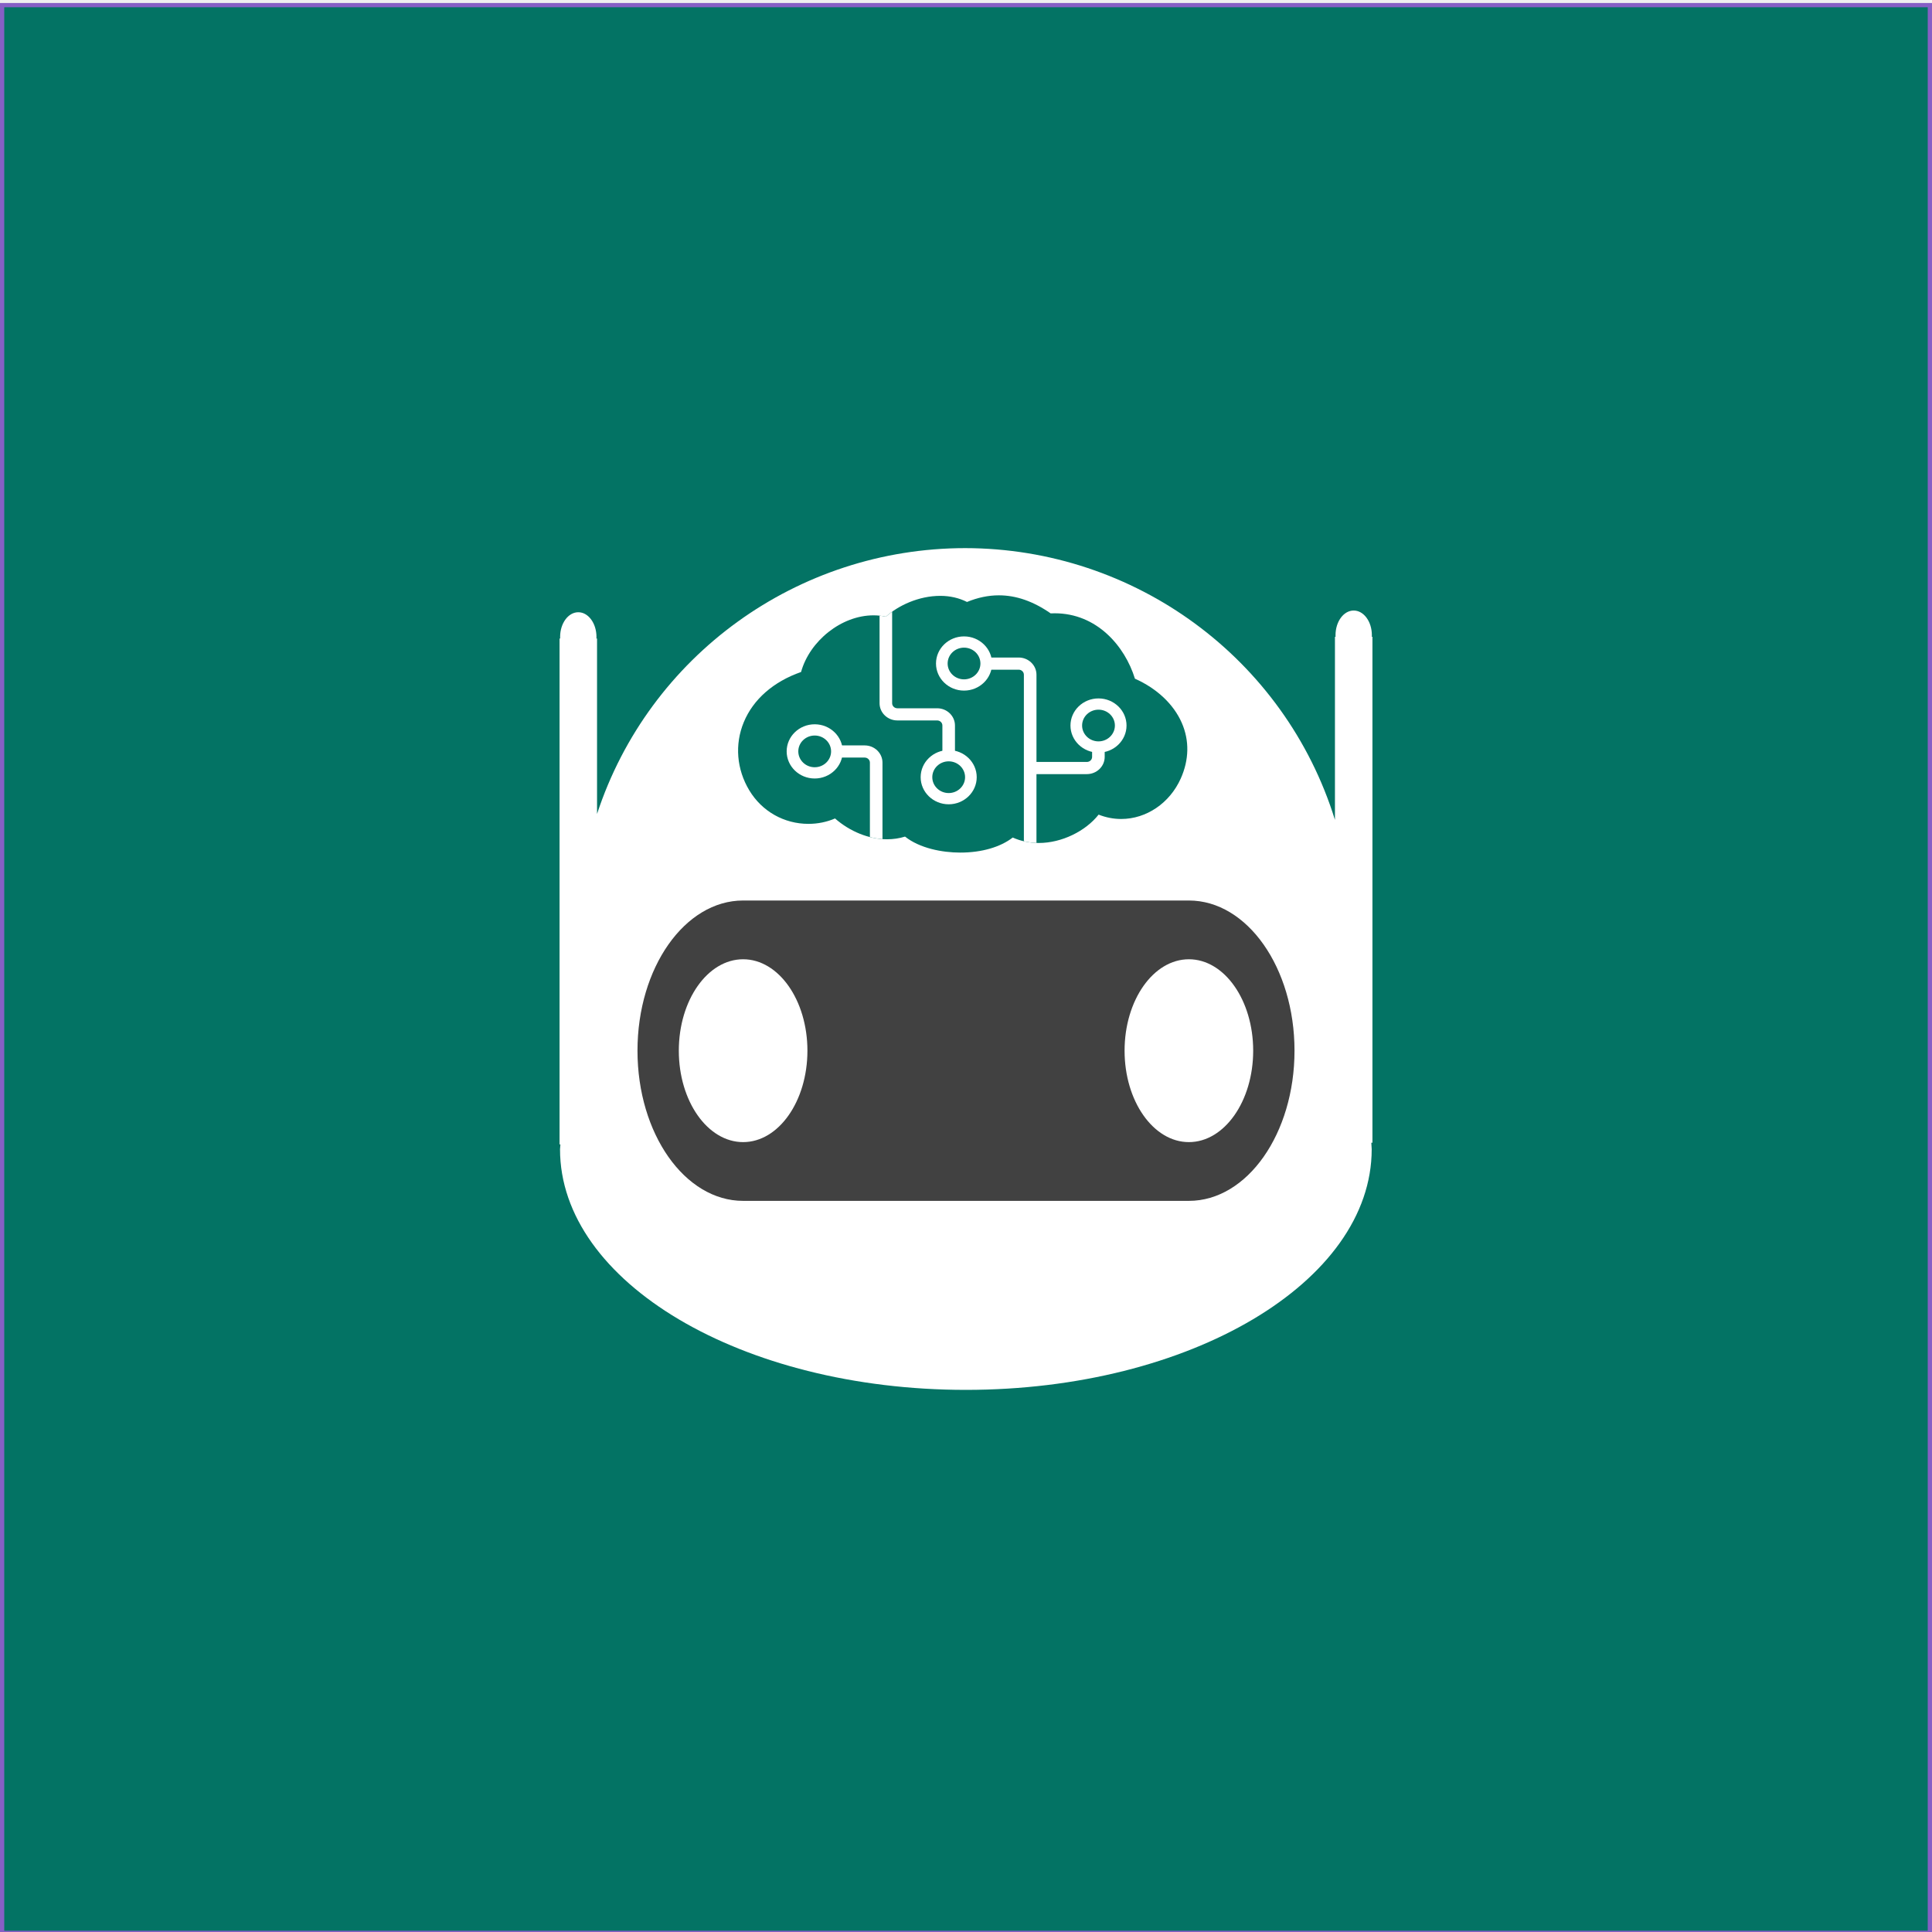
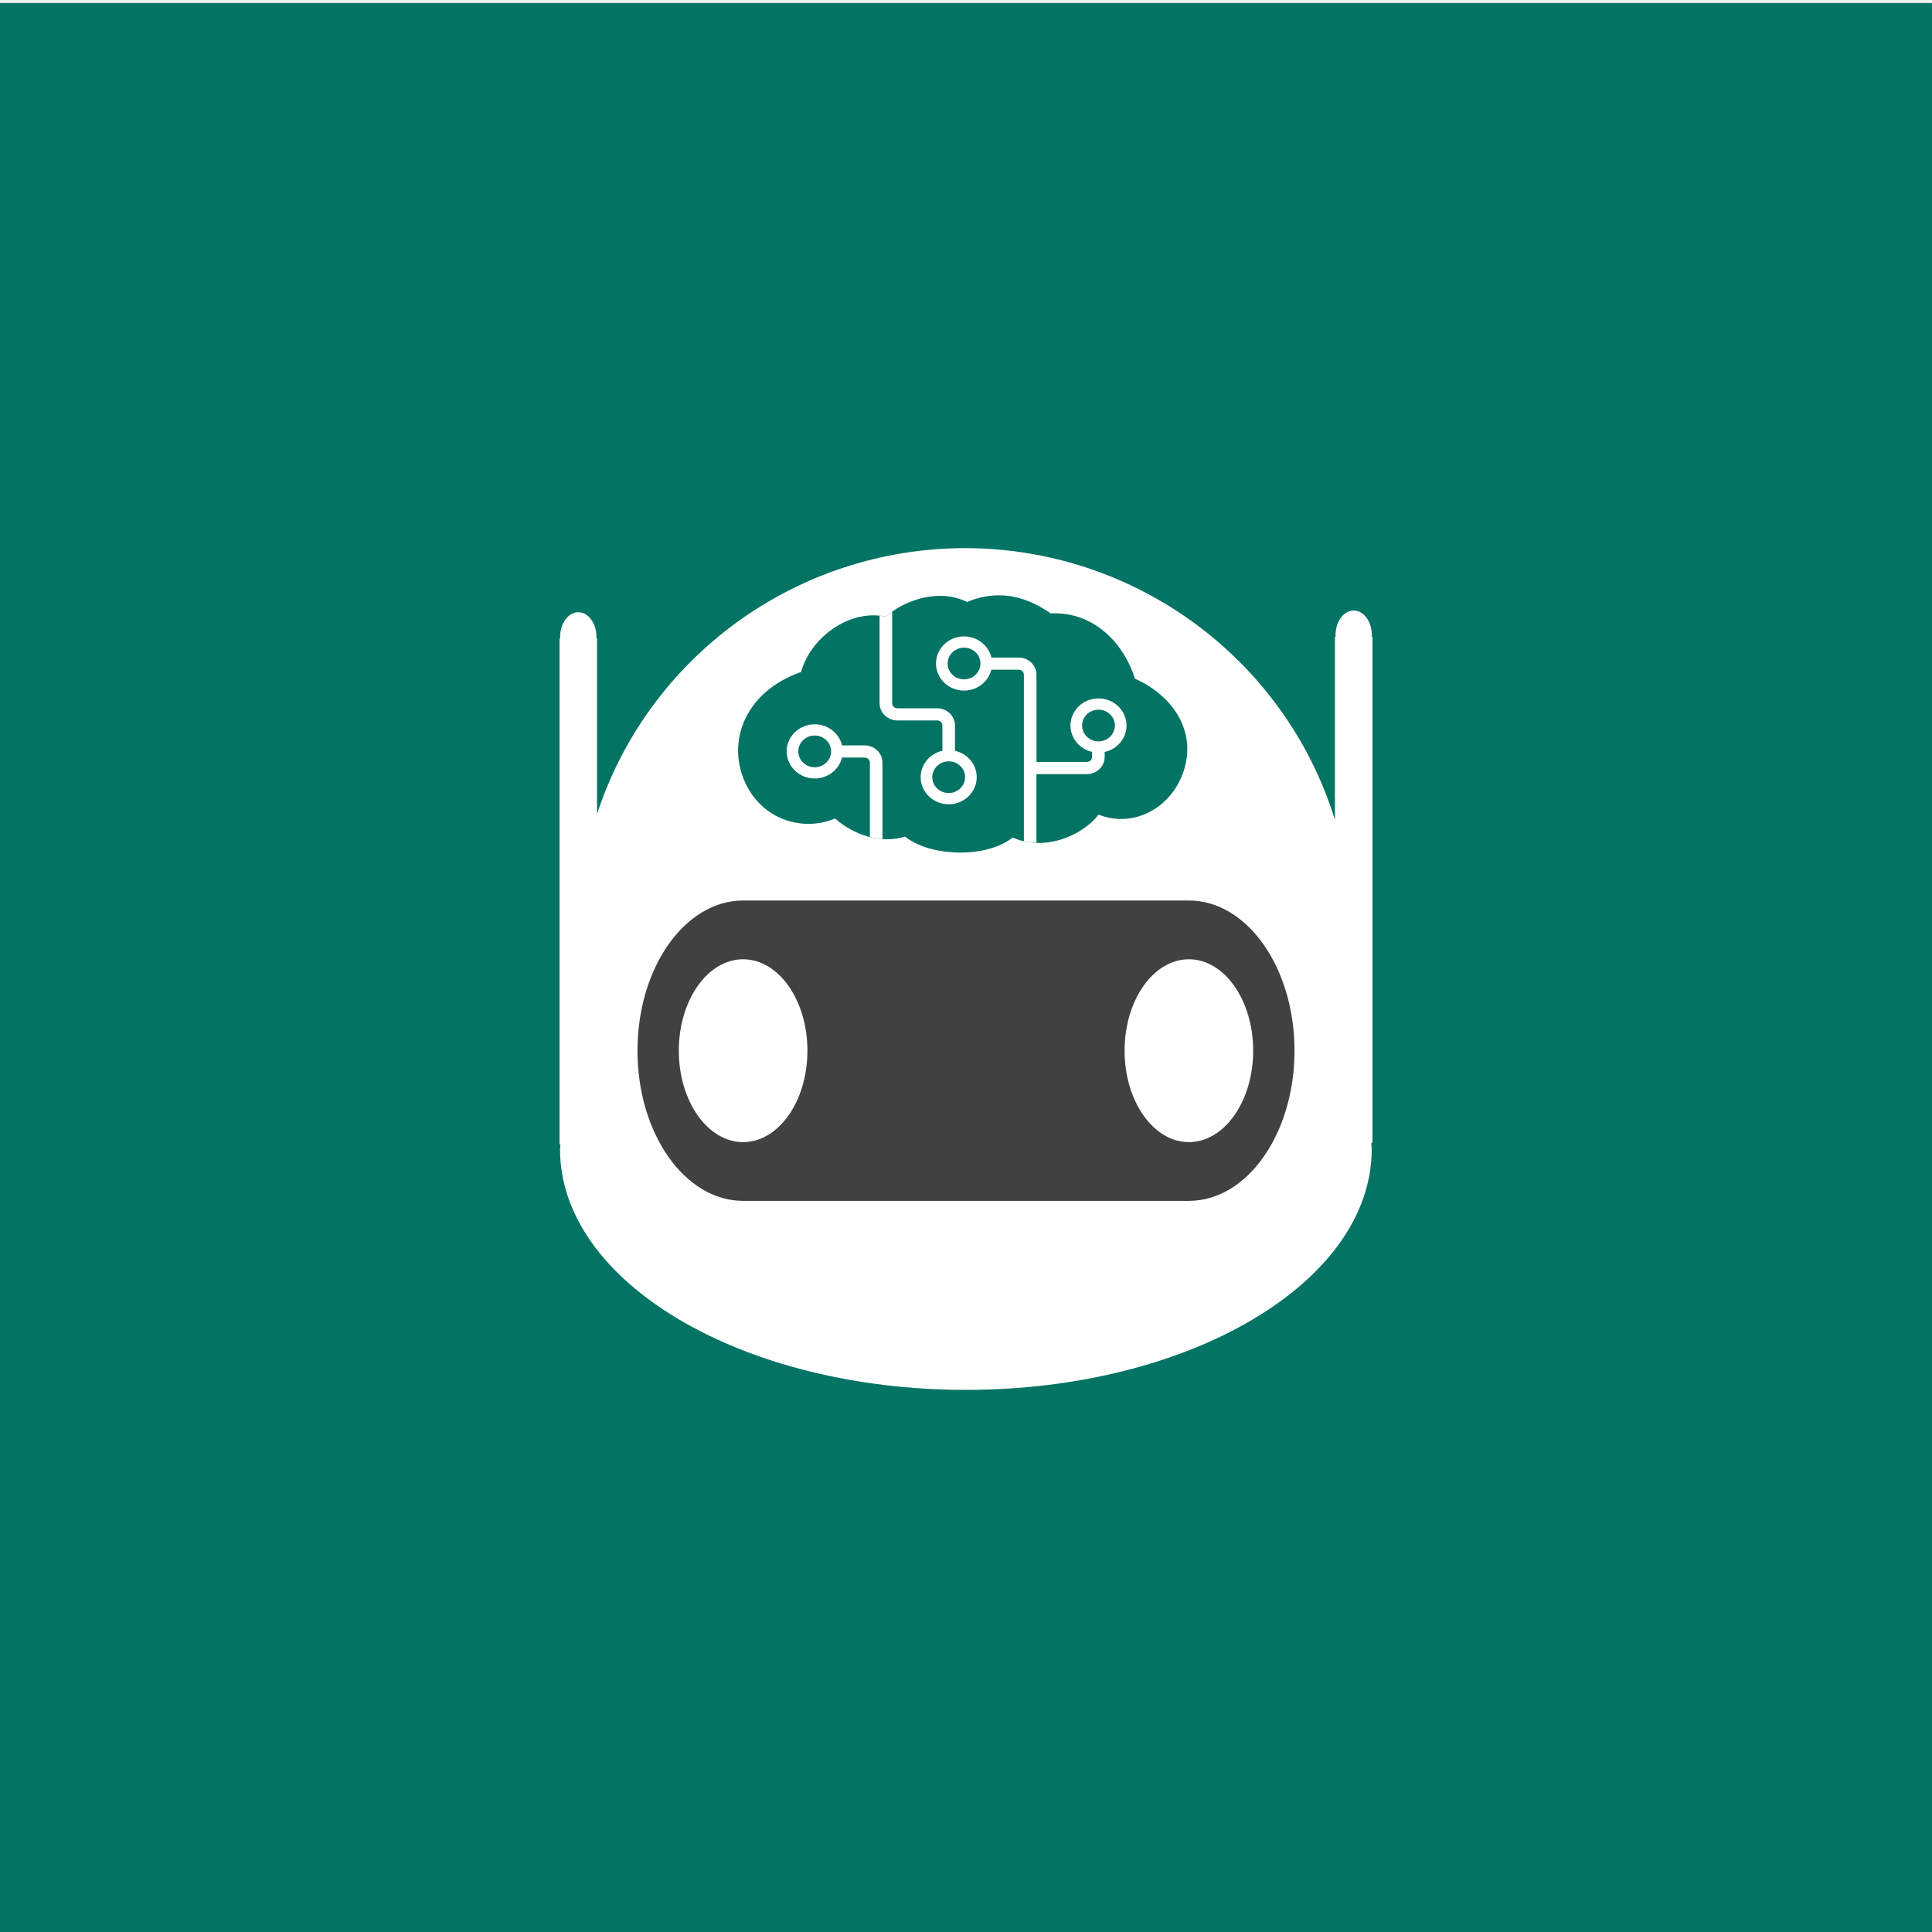
<svg xmlns="http://www.w3.org/2000/svg" width="120.376mm" height="120.376mm" viewBox="0 0 120.376 120.376" version="1.1" id="svg8">
  <defs id="defs2" />
  <g id="layer3" transform="translate(-0.2418857,0.05612891)">
-     <rect style="fill:#037364;fill-opacity:1;stroke:#865fc5;stroke-width:0.265;stroke-opacity:1;paint-order:normal" id="rect818" width="120.111" height="120.111" x="0.374" y="0.263" />
+     <rect style="fill:#037364;fill-opacity:1;stroke:#037364;stroke-width:0.265;stroke-opacity:1;paint-order:normal" id="rect818" width="120.111" height="120.111" x="0.374" y="0.263" />
  </g>
  <g id="layer1" transform="translate(-9.033946,17.62215)" />
  <g id="layer2" transform="translate(-0.2418857,0.05612891)">
    <g id="g4720" transform="matrix(1.522176,0,0,1.522176,-31.50212,-5.952511)">
      <g id="g4421" transform="matrix(0.3479759,0,0,0.3479759,39.22762,23.09574)">
        <g id="g4423" style="fill:#01c5ab" transform="translate(-8.7921,17.566)">
          <path id="path4425" style="fill:#ffffff" d="M 69.52,-8.33 C 49.806,-8.316 32.336,4.301 26.222,22.941 V 2.303 h -0.074 c 0.004,-0.063 0.006,-0.125 0.007,-0.188 -2.43e-4,-1.603 -0.958,-2.903 -2.138,-2.903 -1.181,2.256e-4 -2.138,1.3 -2.138,2.903 5.3e-5,0.063 0.002,0.125 0.005,0.188 h -0.072 v 59.509 h 0.103 c -0.019,0.188 -0.035,0.377 -0.048,0.566 1.79e-4,15.634 21.374,28.308 47.739,28.308 26.365,1.4e-5 47.739,-12.674 47.739,-28.308 -0.009,-0.256 -0.025,-0.511 -0.045,-0.767 h 0.132 V 2.102 h -0.074 c 0.004,-0.063 0.006,-0.125 0.007,-0.188 5e-5,-1.604 -0.957,-2.904 -2.138,-2.903 -1.181,2.295e-4 -2.138,1.3 -2.138,2.903 5e-5,0.063 0.002,0.125 0.005,0.188 h -0.072 v 21.533 c -5.89,-18.986 -23.525,-31.944 -43.502,-31.965 z" />
        </g>
        <path id="path4427" style="fill:#414141;paint-order:normal" d="m 34.613,50.687 c -6.863,-1.17e-4 -12.426,7.909 -12.426,17.666 -8.3e-5,9.757 5.563,17.666 12.426,17.666 h 52.434 c 6.863,1.16e-4 12.426,-7.909 12.426,-17.666 8.2e-5,-9.757 -5.563,-17.666 -12.426,-17.666 z" />
        <ellipse id="ellipse4429" style="fill:#ffffff;paint-order:normal" ry="10.754" rx="7.564" cy="68.353" cx="34.613" />
        <ellipse id="ellipse4431" style="fill:#ffffff;paint-order:normal" ry="10.754" rx="7.564" cy="68.353" cx="87.048" />
      </g>
      <g transform="matrix(0.3677501,0,0,0.3555381,51.06673,24.61817)" id="g4333-4">
        <path d="m 49.383,24.873 c -0.907,-2.15 -2.785,-3.97 -5.214,-5.083 -1.12,-3.765 -4.254,-7.53 -8.928,-7.53 -0.149,0 -0.299,0.004 -0.451,0.011 -1.949,-1.398 -3.843,-2.079 -5.771,-2.079 -1.162,0 -2.35,0.257 -3.541,0.764 -0.882,-0.462 -1.893,-0.703 -2.975,-0.703 -2.392,0 -4.661,1.105 -6.061,2.399 -0.441,-0.104 -0.9,-0.156 -1.374,-0.156 -3.568,0 -7.104,2.948 -8.06,6.522 -3.076,1.116 -5.322,3.143 -6.377,5.781 -1.023,2.559 -0.798,5.42 0.617,7.85 1.406,2.413 3.866,3.854 6.58,3.854 1.041,0 2.045,-0.213 2.96,-0.622 1.65,1.5 3.773,2.397 5.784,2.397 0.701,0 1.372,-0.104 2.007,-0.309 1.628,1.339 4.123,1.841 6.148,1.841 2.389,0 4.465,-0.631 5.841,-1.733 0.892,0.413 1.874,0.627 2.899,0.627 h 0.001 c 2.563,0 5.212,-1.366 6.659,-3.265 0.807,0.331 1.656,0.502 2.515,0.502 h 10e-4 c 2.801,-0.001 5.402,-1.829 6.626,-4.658 0.934,-2.159 0.974,-4.375 0.114,-6.41 z" style="fill:#037364;fill-opacity:1" id="path4335-2" />
        <path d="m 16.07,38.256 v -8.804 c 0,-1.093 -0.889,-1.981 -1.981,-1.981 H 10.79 v 1.4 h 3.299 c 0.32,0 0.581,0.261 0.581,0.581 v 8.569 c 0.464,0.123 0.934,0.201 1.4,0.235 z" style="fill:#ffffff;fill-opacity:1" id="path4337-9" />
        <path d="m 22.158,23.196 h -4.432 c -0.32,0 -0.581,-0.261 -0.581,-0.581 V 12.076 c -0.252,0.186 -0.488,0.378 -0.702,0.576 -0.228,-0.054 -0.461,-0.093 -0.698,-0.119 v 10.082 c 0,1.093 0.889,1.981 1.981,1.981 h 4.432 c 0.32,0 0.58,0.26 0.58,0.58 v 3.282 h 1.4 v -3.282 c 10e-4,-1.092 -0.888,-1.98 -1.98,-1.98 z" style="fill:#ffffff;fill-opacity:1" id="path4339-5" />
        <path d="m 40.803,28.794 v -1.256 h -1.401 v 1.256 c 0,0.32 -0.26,0.581 -0.58,0.581 H 33.21 V 19.334 c 0,-1.092 -0.888,-1.981 -1.981,-1.981 h -3.817 v 1.4 h 3.817 c 0.32,0 0.58,0.26 0.58,0.581 v 19.171 c 0.453,0.11 0.922,0.174 1.4,0.191 v -7.92 h 5.611 c 1.094,-0.001 1.983,-0.889 1.983,-1.982 z" style="fill:#ffffff;fill-opacity:1" id="path4341-5" />
        <path d="m 23.439,34.25 c -1.72,0 -3.12,-1.4 -3.12,-3.12 0,-1.721 1.4,-3.121 3.12,-3.121 1.721,0 3.12,1.4 3.12,3.121 0,1.72 -1.4,3.12 -3.12,3.12 z m 0,-4.946 c -1.006,0 -1.825,0.819 -1.825,1.826 0,1.007 0.819,1.826 1.825,1.826 1.007,0 1.825,-0.819 1.825,-1.826 0,-1.007 -0.819,-1.826 -1.825,-1.826 z" style="fill:#ffffff;fill-opacity:1" id="path4343-5" />
        <path d="m 8.525,31.28 c -1.721,0 -3.12,-1.4 -3.12,-3.121 0,-1.721 1.4,-3.12 3.12,-3.12 1.72,0 3.12,1.4 3.12,3.12 0,1.721 -1.399,3.121 -3.12,3.121 z m 0,-4.947 c -1.007,0 -1.825,0.819 -1.825,1.826 0,1.007 0.819,1.826 1.825,1.826 1.006,0 1.825,-0.819 1.825,-1.826 0.001,-1.007 -0.818,-1.826 -1.825,-1.826 z" style="fill:#ffffff;fill-opacity:1" id="path4345-9" />
        <path d="m 40.114,28.301 c -1.721,0 -3.12,-1.4 -3.12,-3.12 0,-1.721 1.4,-3.12 3.12,-3.12 1.72,0 3.12,1.4 3.12,3.12 0,1.721 -1.4,3.12 -3.12,3.12 z m 0,-4.945 c -1.007,0 -1.825,0.819 -1.825,1.825 0,1.006 0.819,1.826 1.825,1.826 1.006,0 1.825,-0.819 1.825,-1.826 0,-1.007 -0.819,-1.825 -1.825,-1.825 z" style="fill:#ffffff;fill-opacity:1" id="path4347-8" />
        <path d="m 25.147,21.161 c -1.721,0 -3.12,-1.4 -3.12,-3.12 0,-1.721 1.4,-3.12 3.12,-3.12 1.72,0 3.12,1.4 3.12,3.12 0.001,1.72 -1.399,3.12 -3.12,3.12 z m 0,-4.946 c -1.007,0 -1.825,0.819 -1.825,1.826 0,1.006 0.819,1.825 1.825,1.825 1.006,0 1.825,-0.819 1.825,-1.825 10e-4,-1.007 -0.818,-1.826 -1.825,-1.826 z" style="fill:#ffffff;fill-opacity:1" id="path4349-9" />
      </g>
    </g>
  </g>
</svg>
